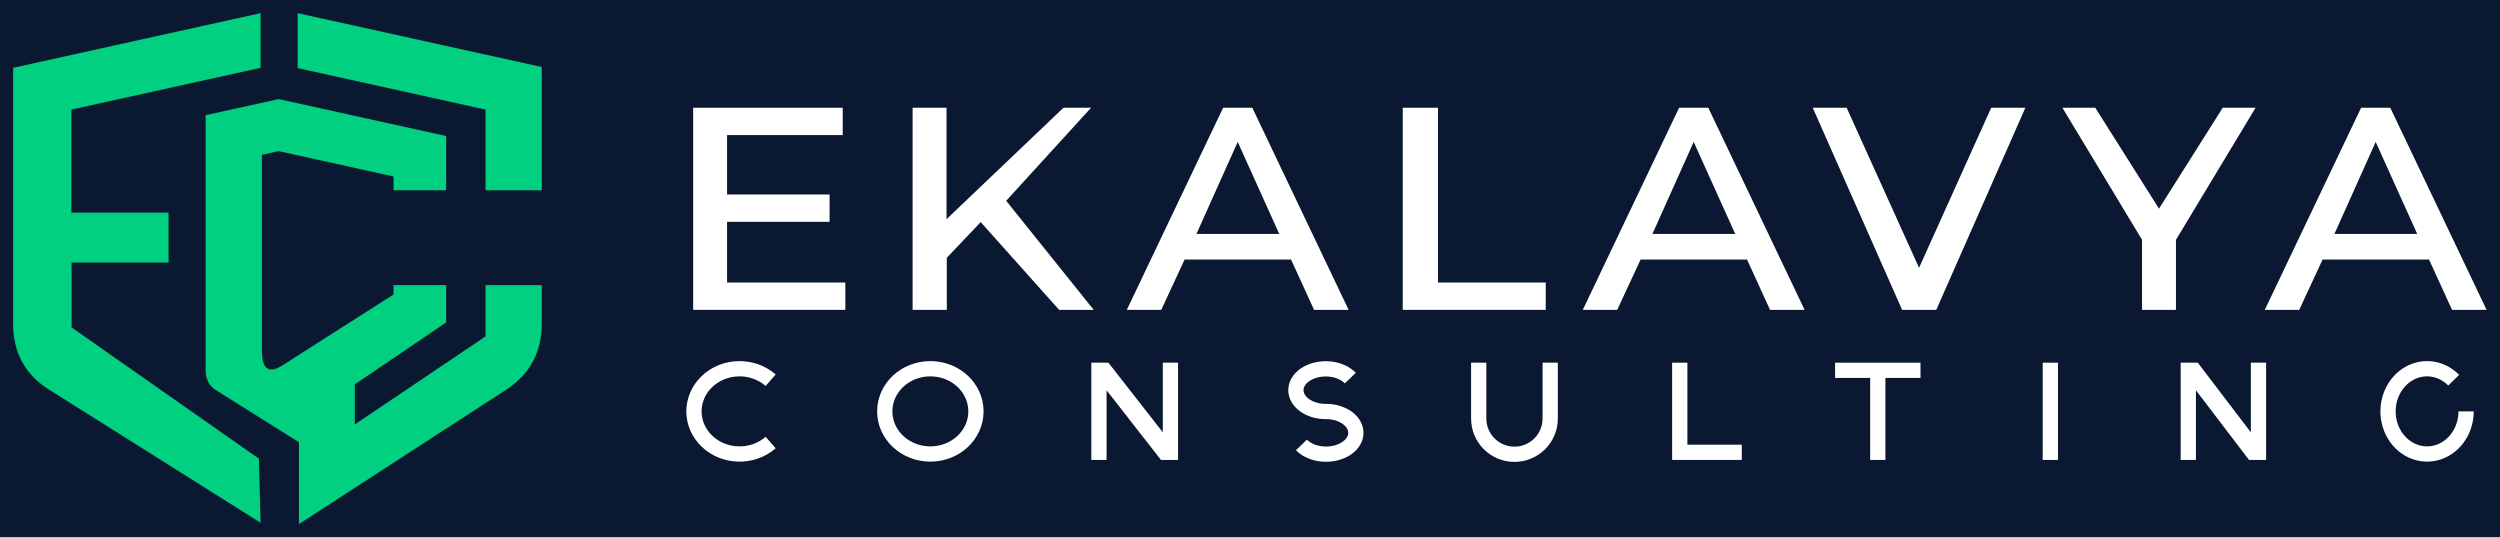
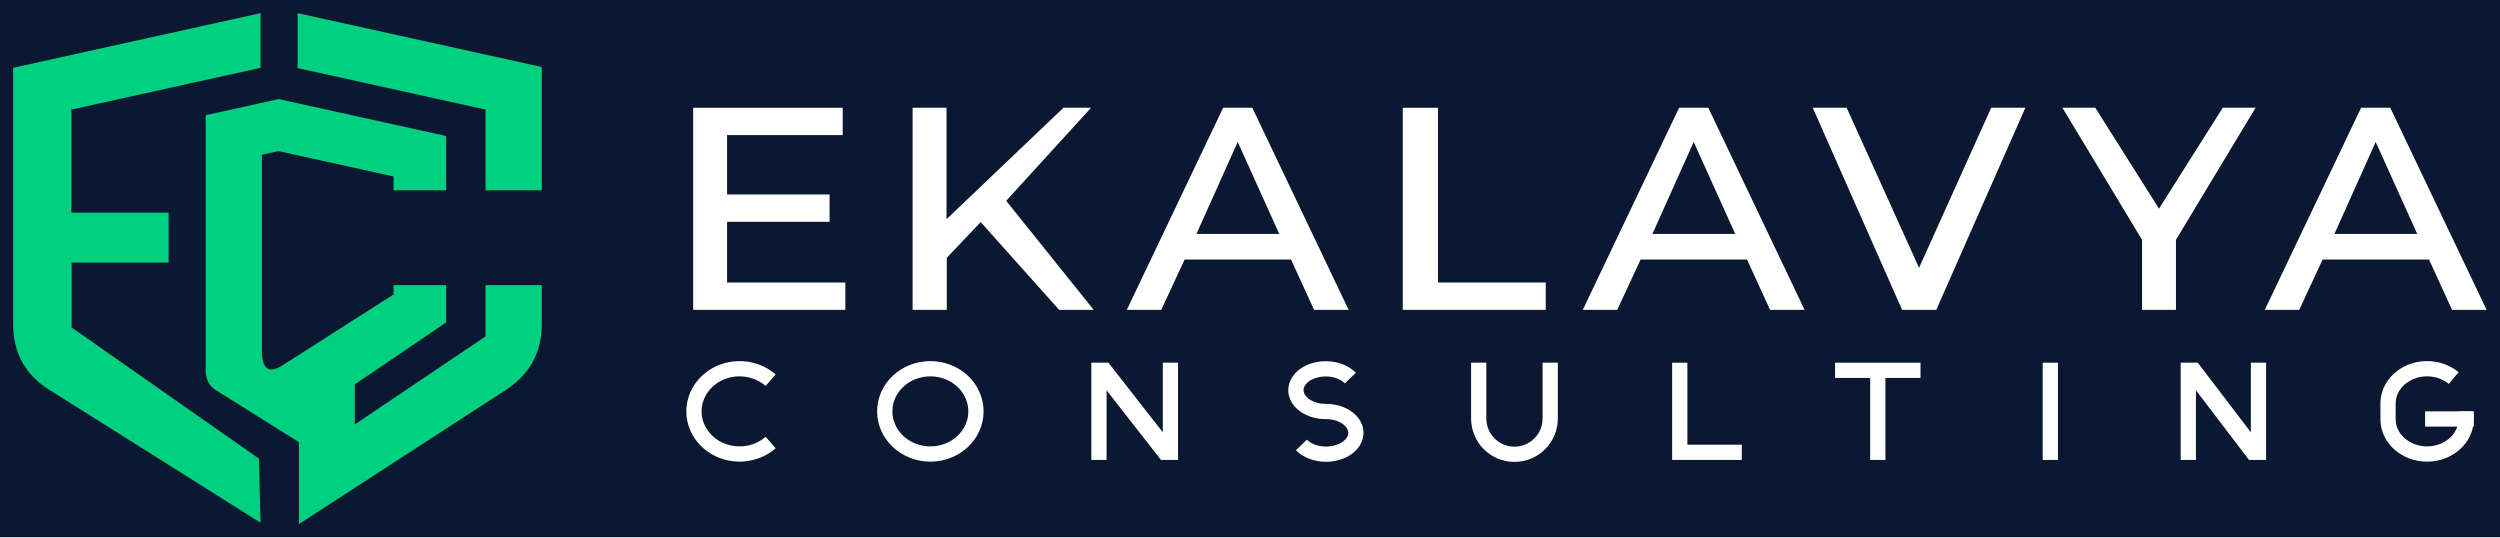
<svg xmlns="http://www.w3.org/2000/svg" viewBox="83.5 -9 1902.5 408.8" width="1902" height="408.7">
  <rect x="83.5" y="-9" width="1902.5" height="408.8" fill="#0A1931" />
  <g fill="#00D080">
    <path d="M281.8,1 L281.8,42.6 L137.8,74.4 L137.8,152.8 L211.8,152.8 L211.8,190.8 L138,190.8 L138,240.2 L280.5,340 L281.8,388.8 L120.8,287.5 Q93.5,270.3 93.5,237.5 L93.5,42.6 Z" />
    <path d="M310,1 L495.8,42 L495.8,135.8 L453,135.8 L453,74.4 L310,42.8 Z" />
    <path d="M295.5,66.4 L423,94.5 L423,135.8 L383,135.8 L383,125.3 L295.5,106 L282.8,108.8 L282.8,257.8 Q282.8,279 298.5,269 L383,215.1 L383,208 L423,208 L423,236.4 L353.5,283.5 L353.5,314 L453,247 L453,208 L495.8,208 L495.8,237.2 Q495.8,270 468.5,287.7 L311,389.8 L311,327.5 L247.8,287.9 Q240,283 240,272.5 L240,78.65 Z" />
  </g>
  <g fill="#FFFFFF">
    <path d="M611,73 L724.8,73 L724.8,93.8 L636.8,93.8 L636.8,139 L714.8,139 L714.8,159.8 L636.8,159.8 L636.8,206 L726.8,206 L726.8,226.8 L611,226.8 Z" fill-rule="evenodd" />
    <path d="M778,73 L803.8,73 L803.8,157.8 L892.8,73 L913.8,73 L849.2,143.8 L915.8,226.8 L889.5,226.8 L829.8,160 L804,187.2 L804,226.8 L778,226.8 Z" fill-rule="evenodd" />
    <path d="M1014.3,73 L1036.5,73 L1109.8,226.8 L1083.5,226.8 L1066,188.5 L985,188.5 L967.2,226.8 L941,226.8 Z M1025.4,99 L1057,169 L994,169 Z" fill-rule="evenodd" />
    <path d="M1151,73 L1177.8,73 L1177.8,206 L1259.8,206 L1259.8,226.8 L1151,226.8 Z" fill-rule="evenodd" />
    <path d="M1361.3,73 L1383.5,73 L1456.8,226.8 L1430.5,226.8 L1413,188.5 L1332,188.5 L1314.2,226.8 L1288,226.8 Z M1372.4,99 L1404,169 L1341,169 Z" fill-rule="evenodd" />
    <path d="M1463,73 L1488.8,73 L1543.9,194.8 L1598.8,73 L1624.8,73 L1557,226.8 L1531,226.8 Z" fill-rule="evenodd" />
    <path d="M1653,73 L1678,73 L1726.5,149.8 L1775,73 L1800,73 L1739.4,173.5 L1739.4,226.8 L1713.6,226.8 L1713.6,173.5 Z" fill-rule="evenodd" />
    <path d="M1880.3,73 L1902.5,73 L1975.8,226.8 L1949.5,226.8 L1932,188.5 L1851,188.5 L1833.2,226.8 L1807,226.8 Z M1891.4,99 L1923,169 L1860,169 Z" fill-rule="evenodd" />
    <path d="M914,341 L914,267 L927,267 L968.4,320 L968.4,267 L980,267 L980,341 L967,341 L925.6,288 L925.6,341 Z" />
    <path d="M1356,267 L1367.6,267 L1367.6,329.4 L1409,329.4 L1409,341 L1356,341 Z" />
    <path d="M1480,267 L1545,267 L1545,278.6 L1518.3,278.6 L1518.3,341 L1506.7,341 L1506.7,278.6 L1480,278.6 Z" />
    <path d="M1638,267 L1649.6,267 L1649.6,341 L1638,341 Z" />
    <path d="M1743,341 L1743,267 L1756,267 L1796.4,320 L1796.4,267 L1808,267 L1808,341 L1795,341 L1754.6,288 L1754.6,341 Z" />
+     <path d="M1929.00,304.05 L1966.00,304.05 L1966.00,315.65 L1929.00,315.65 Z" />
  </g>
  <g fill="none" stroke="#FFFFFF">
    <path d="M669.97,280.32 A34.70,32.45 0 1 0 669.97,327.78" fill="none" stroke-width="11.6" />
    <ellipse cx="791.5" cy="304.05" rx="34.7" ry="32.45" fill="none" stroke-width="11.6" />
    <path d="M1111.09,278.72 A22.70,16.23 0 1 0 1092.50,304.15 A22.70,16.23 0 1 1 1073.91,329.58" fill="none" stroke-width="11.6" />
    <path d="M1208.8,267 L1208.8,309.50 A27.20,27.20 0 0 0 1263.2,309.50 L1263.2,267" fill="none" stroke-width="11.6" />
-     <path d="M1950.76,280.32 A29.70,32.45 0 1 0 1960.20,304.05" fill="none" stroke-width="11.6" />
+     <path d="M1950.76,278.71 A29.70,26.45 0 0 0 1900.80,298.05 L1900.80,310.05 A29.70,26.45 0 0 0 1960.20,310.05 L1960.20,304.05" fill="none" stroke-width="11.6" />
  </g>
</svg>
